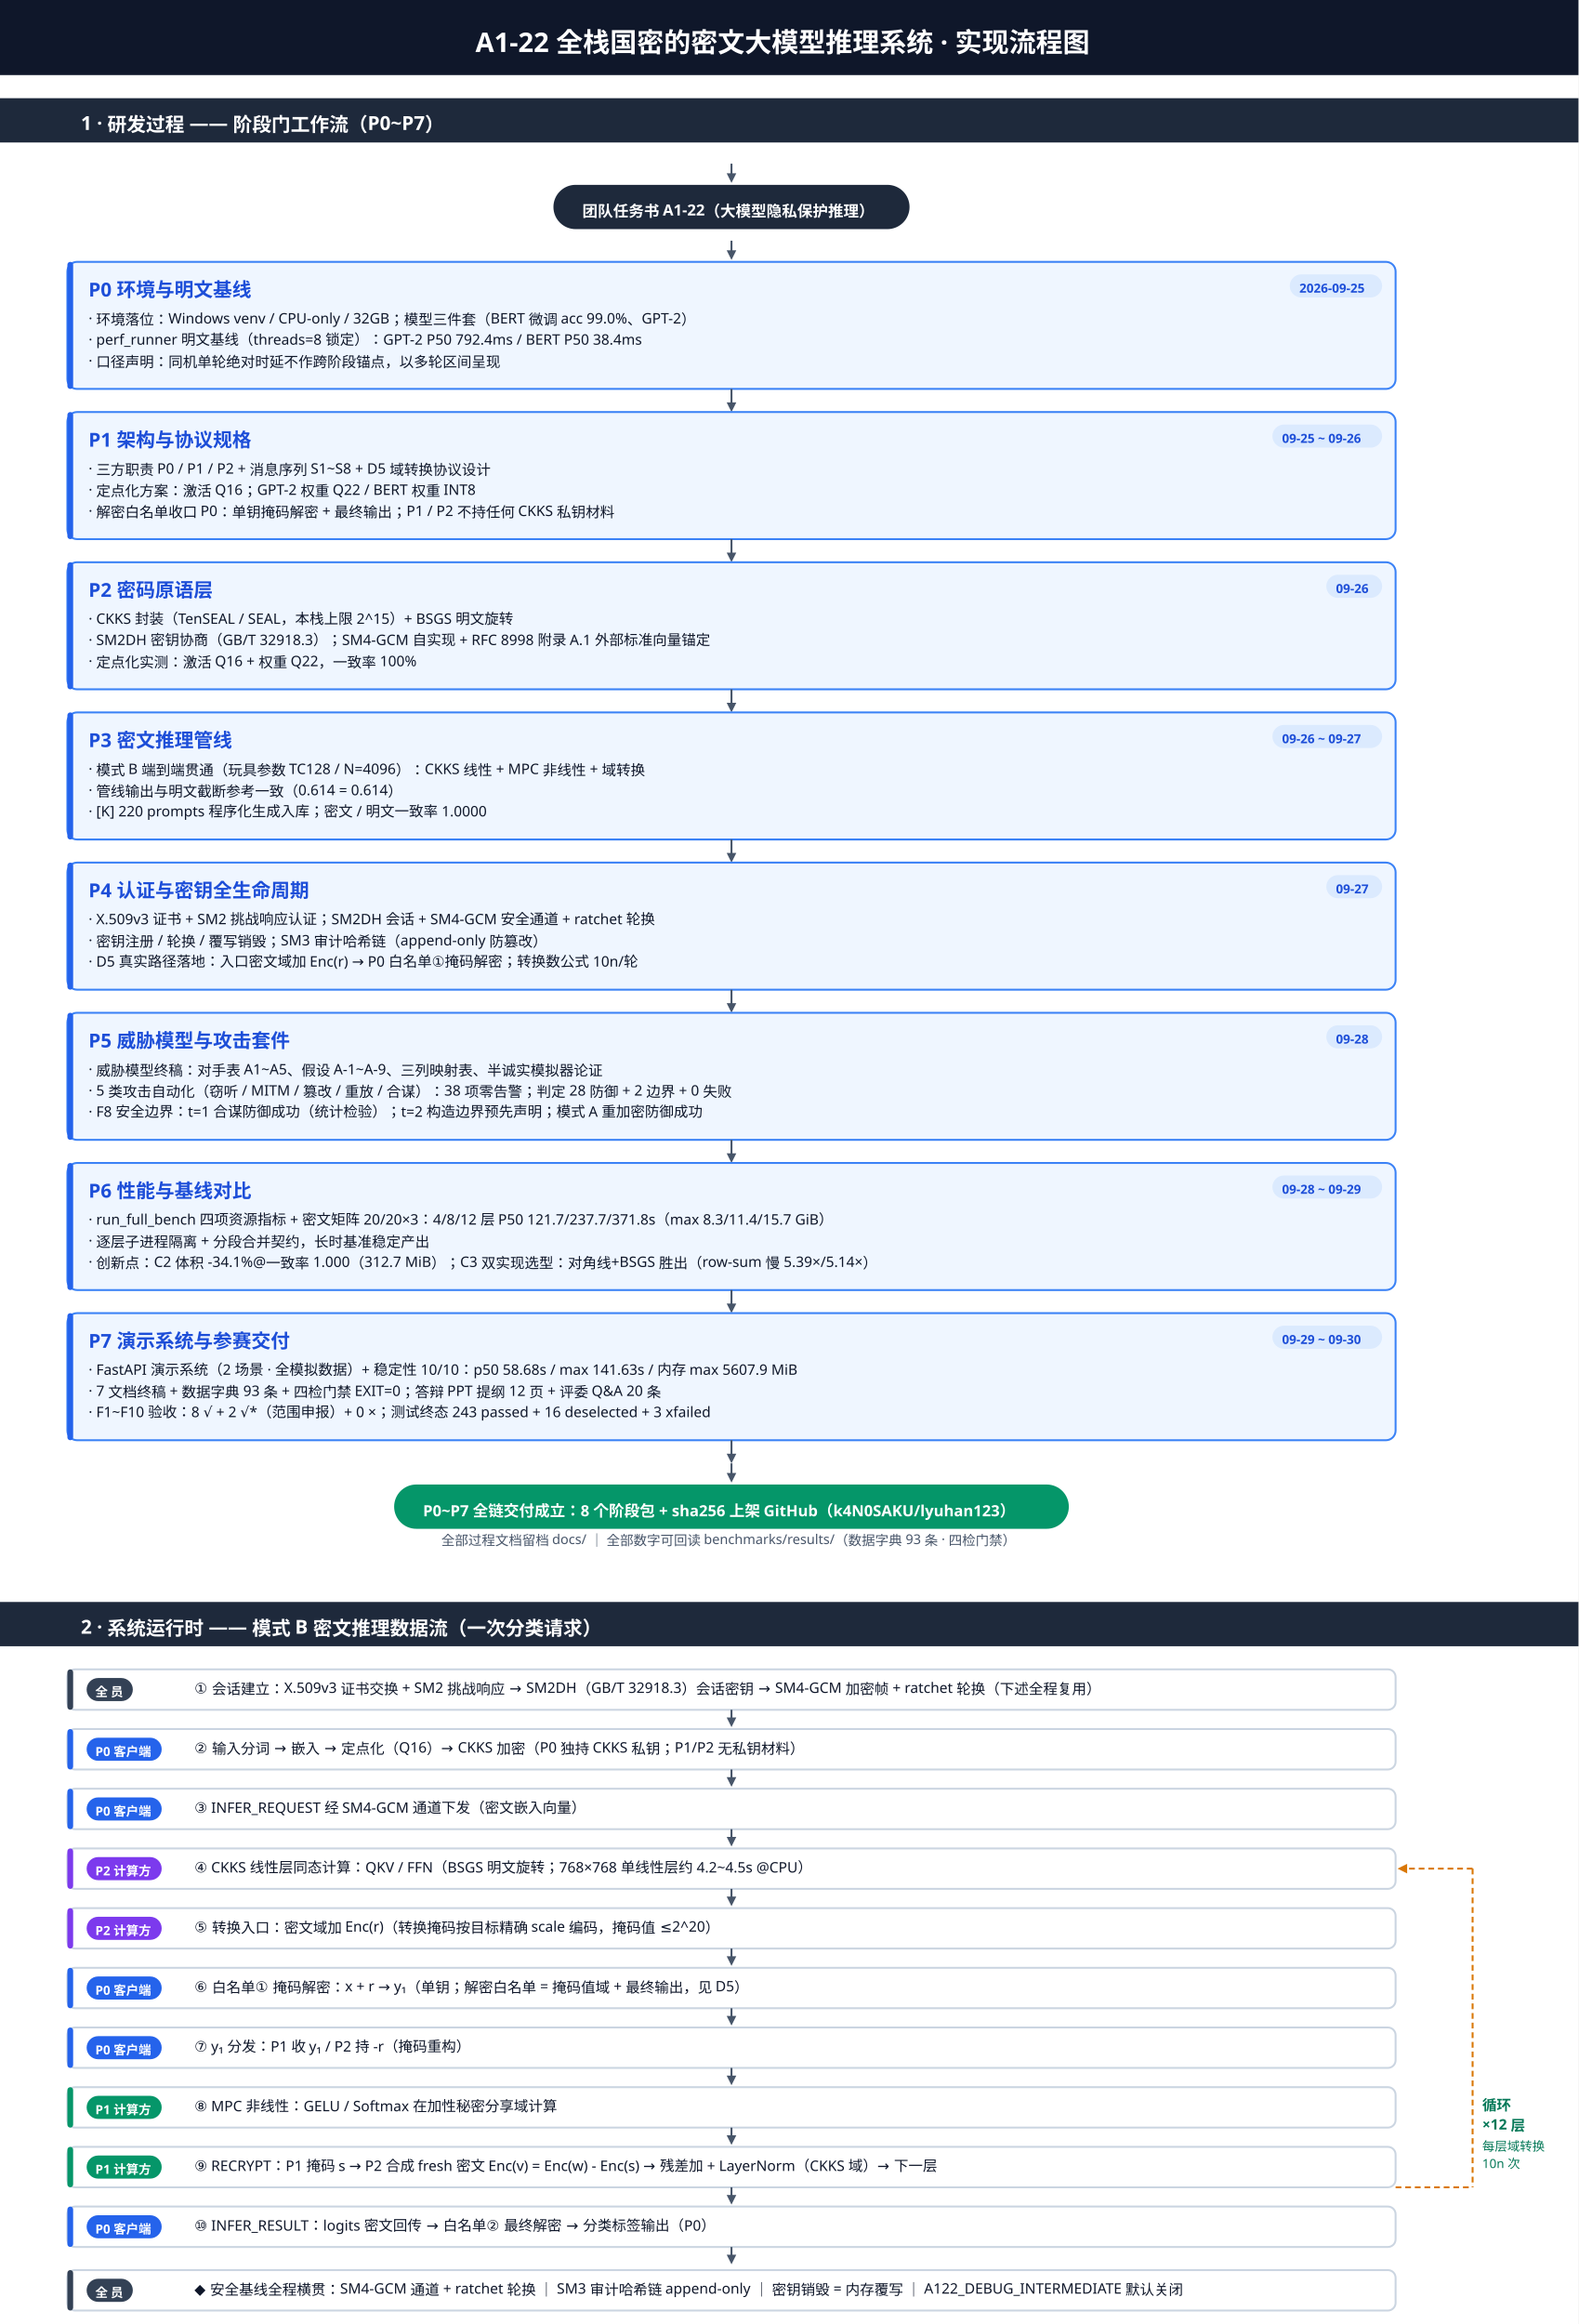
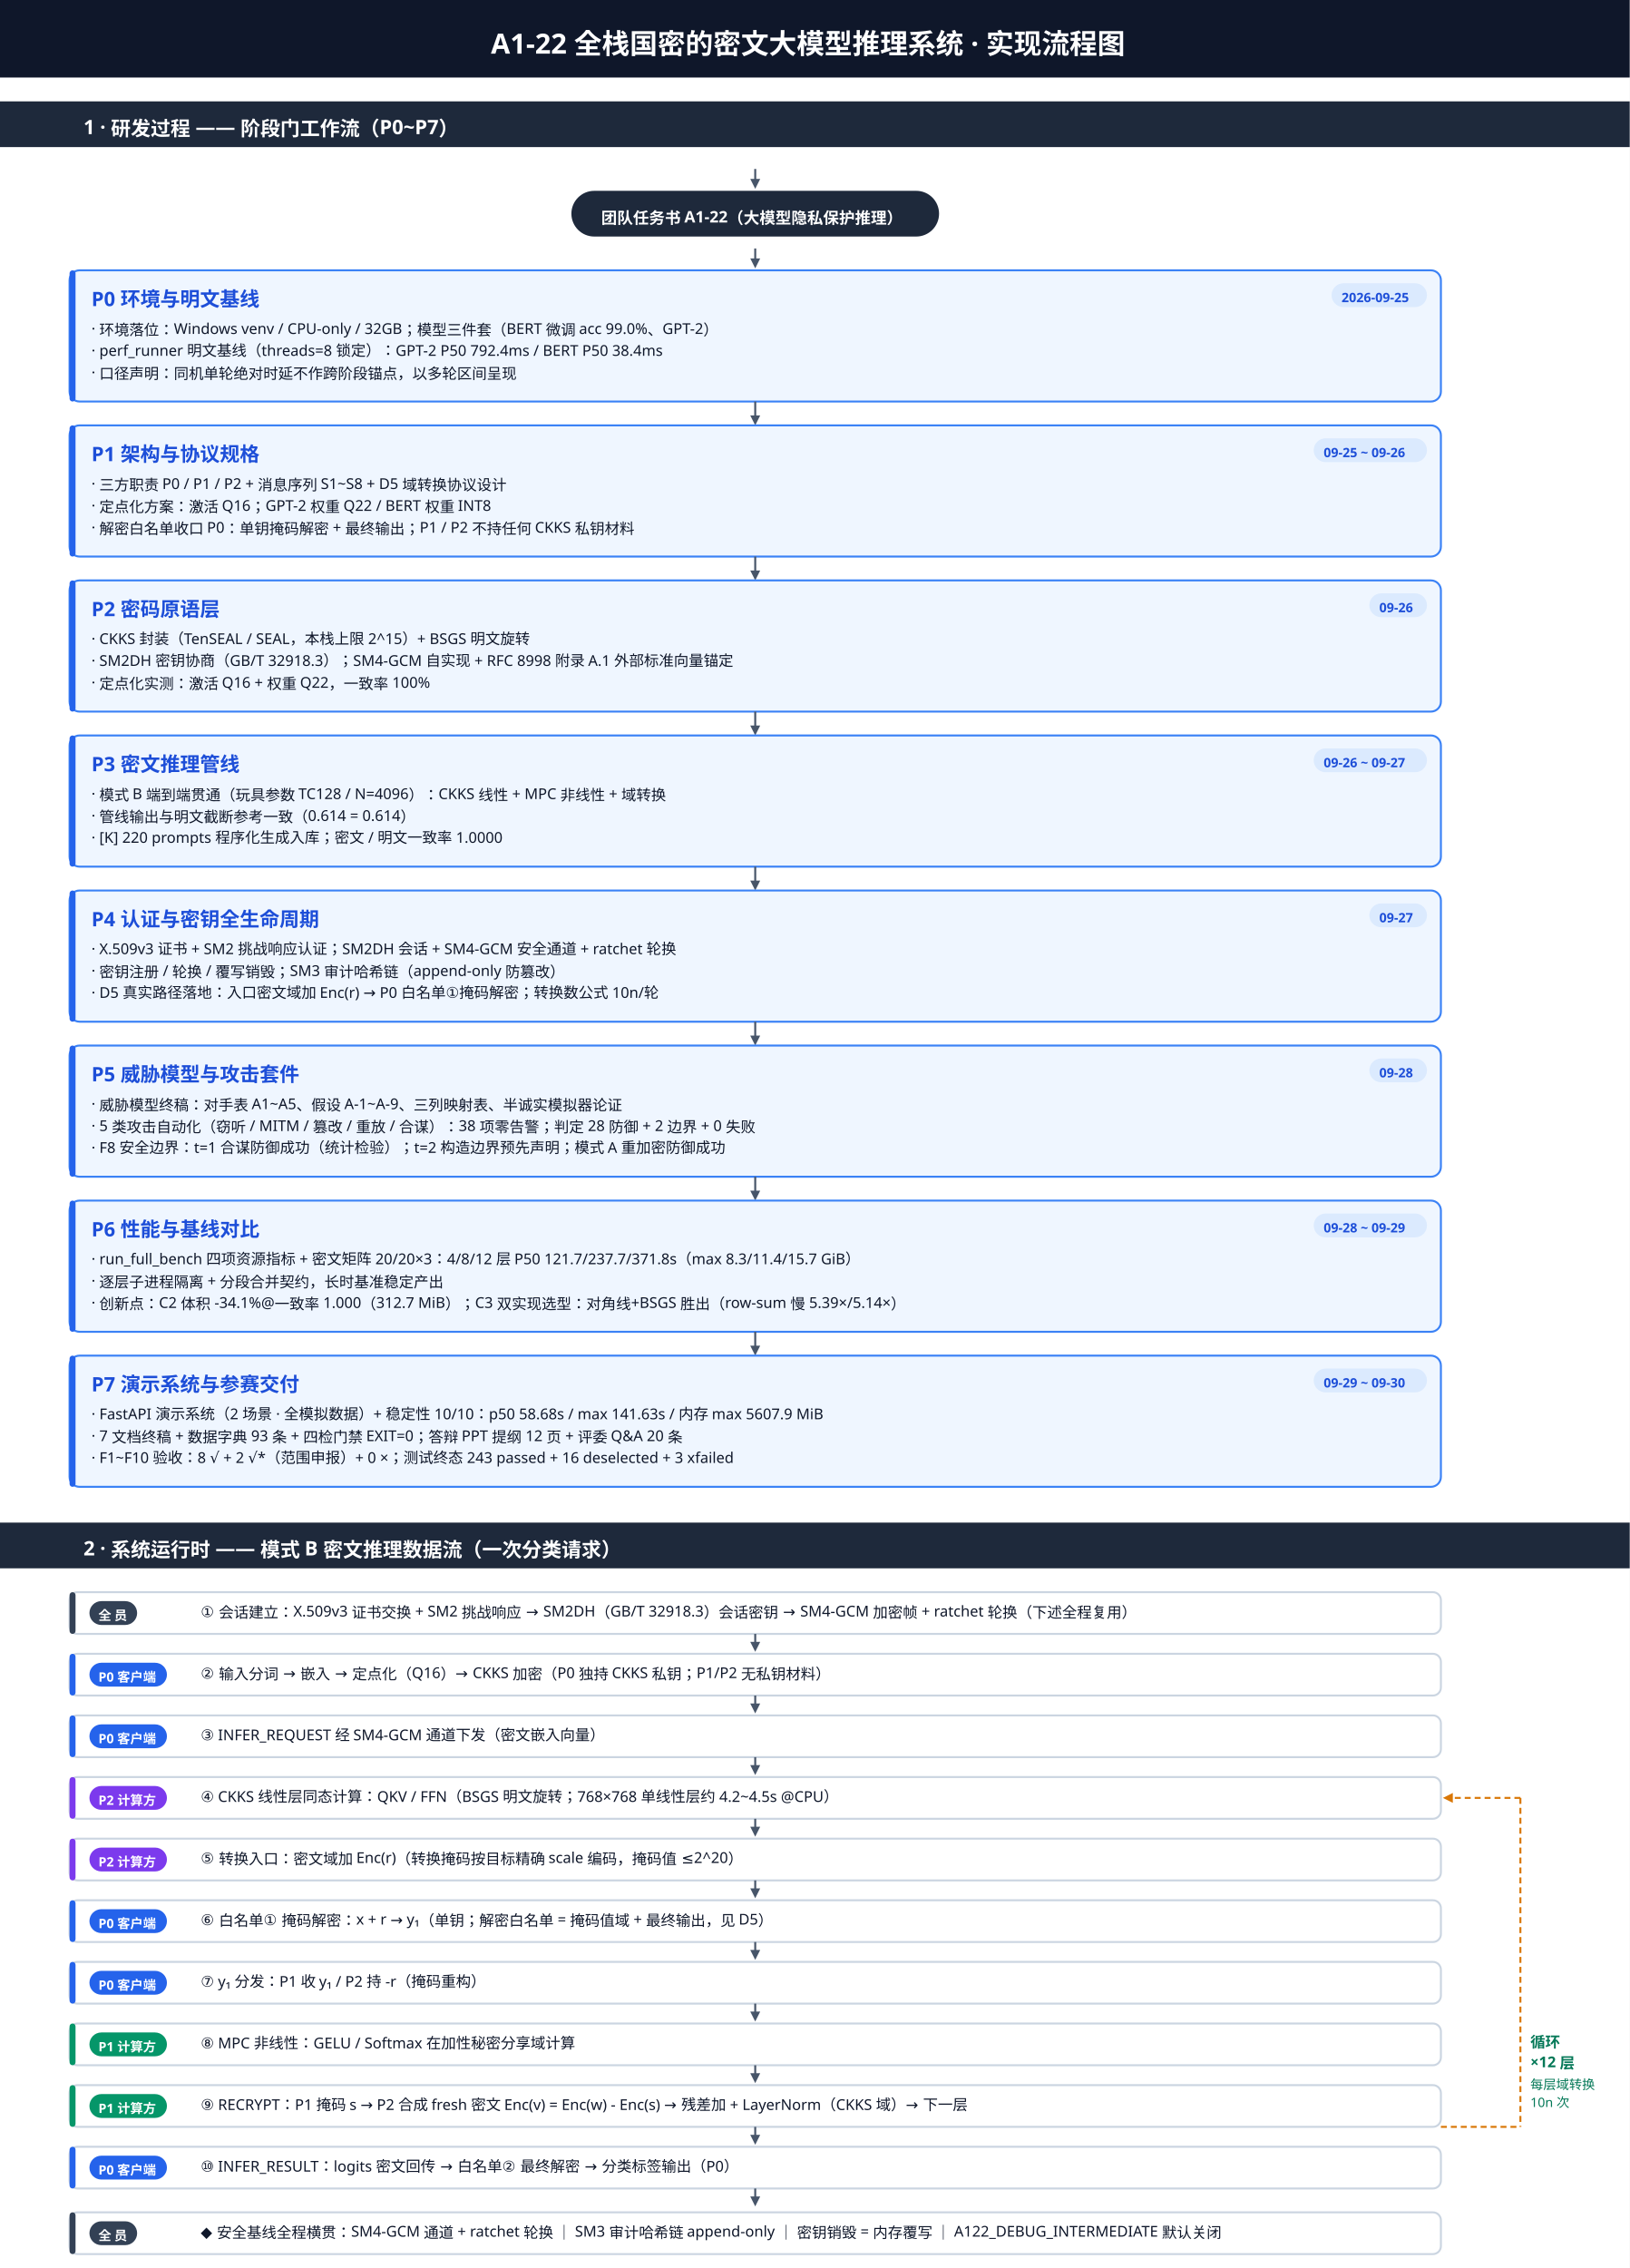
- <svg xmlns="http://www.w3.org/2000/svg" width="1640" height="2414" viewBox="0 0 1640 2414" font-family="Microsoft YaHei, PingFang SC, sans-serif">
-   <rect x="0" y="0" width="1640" height="2414" fill="#FFFFFF" />
+ <svg xmlns="http://www.w3.org/2000/svg" width="1640" height="2282" viewBox="0 0 1640 2282" font-family="Microsoft YaHei, PingFang SC, sans-serif">
+   <rect x="0" y="0" width="1640" height="2282" fill="#FFFFFF" />
  <rect x="0" y="0" width="1640" height="78" rx="0" fill="#0F172A" />
  <text x="494.0" y="54.0" font-size="28" fill="#FFFFFF" font-weight="bold">A1-22 全栈国密的密文大模型推理系统 · 实现流程图</text>
  <rect x="0" y="102" width="1640" height="46" rx="0" fill="#1E293B" />
  <text x="84.0" y="135.0" font-size="20" fill="#FFFFFF" font-weight="bold">1 · 研发过程 —— 阶段门工作流（P0~P7）</text>
  <line x1="760" y1="170" x2="760" y2="181" stroke="#475569" stroke-width="2" />
  <polygon points="755,180 765,180 760,190" fill="#475569" />
  <rect x="575.0" y="192" width="370.0" height="46" rx="23.0" fill="#1E293B" />
  <text x="605.0" y="225.0" font-size="16" fill="#FFFFFF" font-weight="bold">团队任务书 A1-22（大模型隐私保护推理）</text>
  <line x1="760" y1="250" x2="760" y2="261" stroke="#475569" stroke-width="2" />
  <polygon points="755,260 765,260 760,270" fill="#475569" />
  <rect x="70" y="272" width="1380" height="132" rx="10" fill="#EFF6FF" stroke="#3B82F6" stroke-width="2" />
  <rect x="70" y="272" width="6" height="132" rx="3" fill="#2563EB" />
  <text x="92.0" y="308.0" font-size="20" fill="#1D4ED8" font-weight="bold">P0  环境与明文基线</text>
  <rect x="1340.0" y="285" width="96.0" height="24" rx="12" fill="#DBEAFE" />
  <text x="1350.0" y="304.0" font-size="13" fill="#1D4ED8" font-weight="bold">2026-09-25</text>
  <text x="92.0" y="336.0" font-size="15" fill="#0F172A">· 环境落位：Windows venv / CPU-only / 32GB；模型三件套（BERT 微调 acc 99.0%、GPT-2）</text>
  <text x="92.0" y="358.0" font-size="15" fill="#0F172A">· perf_runner 明文基线（threads=8 锁定）：GPT-2 P50 792.4ms / BERT P50 38.4ms</text>
  <text x="92.0" y="380.0" font-size="15" fill="#0F172A">· 口径声明：同机单轮绝对时延不作跨阶段锚点，以多轮区间呈现</text>
  <line x1="760" y1="404" x2="760" y2="419" stroke="#475569" stroke-width="2" />
  <polygon points="755,418 765,418 760,428" fill="#475569" />
  <rect x="70" y="428" width="1380" height="132" rx="10" fill="#EFF6FF" stroke="#3B82F6" stroke-width="2" />
  <rect x="70" y="428" width="6" height="132" rx="3" fill="#2563EB" />
  <text x="92.0" y="464.0" font-size="20" fill="#1D4ED8" font-weight="bold">P1  架构与协议规格</text>
  <rect x="1322.0" y="441" width="114.0" height="24" rx="12" fill="#DBEAFE" />
  <text x="1332.0" y="460.0" font-size="13" fill="#1D4ED8" font-weight="bold">09-25 ~ 09-26</text>
  <text x="92.0" y="492.0" font-size="15" fill="#0F172A">· 三方职责 P0 / P1 / P2 + 消息序列 S1~S8 + D5 域转换协议设计</text>
  <text x="92.0" y="514.0" font-size="15" fill="#0F172A">· 定点化方案：激活 Q16；GPT-2 权重 Q22 / BERT 权重 INT8</text>
  <text x="92.0" y="536.0" font-size="15" fill="#0F172A">· 解密白名单收口 P0：单钥掩码解密 + 最终输出；P1 / P2 不持任何 CKKS 私钥材料</text>
  <line x1="760" y1="560" x2="760" y2="575" stroke="#475569" stroke-width="2" />
  <polygon points="755,574 765,574 760,584" fill="#475569" />
  <rect x="70" y="584" width="1380" height="132" rx="10" fill="#EFF6FF" stroke="#3B82F6" stroke-width="2" />
  <rect x="70" y="584" width="6" height="132" rx="3" fill="#2563EB" />
  <text x="92.0" y="620.0" font-size="20" fill="#1D4ED8" font-weight="bold">P2  密码原语层</text>
  <rect x="1378.0" y="597" width="58.0" height="24" rx="12" fill="#DBEAFE" />
  <text x="1388.0" y="616.0" font-size="13" fill="#1D4ED8" font-weight="bold">09-26</text>
  <text x="92.0" y="648.0" font-size="15" fill="#0F172A">· CKKS 封装（TenSEAL / SEAL，本栈上限 2^15）+ BSGS 明文旋转</text>
  <text x="92.0" y="670.0" font-size="15" fill="#0F172A">· SM2DH 密钥协商（GB/T 32918.3）；SM4-GCM 自实现 + RFC 8998 附录 A.1 外部标准向量锚定</text>
  <text x="92.0" y="692.0" font-size="15" fill="#0F172A">· 定点化实测：激活 Q16 + 权重 Q22，一致率 100%</text>
  <line x1="760" y1="716" x2="760" y2="731" stroke="#475569" stroke-width="2" />
  <polygon points="755,730 765,730 760,740" fill="#475569" />
  <rect x="70" y="740" width="1380" height="132" rx="10" fill="#EFF6FF" stroke="#3B82F6" stroke-width="2" />
  <rect x="70" y="740" width="6" height="132" rx="3" fill="#2563EB" />
  <text x="92.0" y="776.0" font-size="20" fill="#1D4ED8" font-weight="bold">P3  密文推理管线</text>
  <rect x="1322.0" y="753" width="114.0" height="24" rx="12" fill="#DBEAFE" />
  <text x="1332.0" y="772.0" font-size="13" fill="#1D4ED8" font-weight="bold">09-26 ~ 09-27</text>
  <text x="92.0" y="804.0" font-size="15" fill="#0F172A">· 模式 B 端到端贯通（玩具参数 TC128 / N=4096）：CKKS 线性 + MPC 非线性 + 域转换</text>
  <text x="92.0" y="826.0" font-size="15" fill="#0F172A">· 管线输出与明文截断参考一致（0.614 = 0.614）</text>
  <text x="92.0" y="848.0" font-size="15" fill="#0F172A">· [K] 220 prompts 程序化生成入库；密文 / 明文一致率 1.0000</text>
  <line x1="760" y1="872" x2="760" y2="887" stroke="#475569" stroke-width="2" />
  <polygon points="755,886 765,886 760,896" fill="#475569" />
  <rect x="70" y="896" width="1380" height="132" rx="10" fill="#EFF6FF" stroke="#3B82F6" stroke-width="2" />
  <rect x="70" y="896" width="6" height="132" rx="3" fill="#2563EB" />
  <text x="92.0" y="932.0" font-size="20" fill="#1D4ED8" font-weight="bold">P4  认证与密钥全生命周期</text>
  <rect x="1378.0" y="909" width="58.0" height="24" rx="12" fill="#DBEAFE" />
  <text x="1388.0" y="928.0" font-size="13" fill="#1D4ED8" font-weight="bold">09-27</text>
  <text x="92.0" y="960.0" font-size="15" fill="#0F172A">· X.509v3 证书 + SM2 挑战响应认证；SM2DH 会话 + SM4-GCM 安全通道 + ratchet 轮换</text>
  <text x="92.0" y="982.0" font-size="15" fill="#0F172A">· 密钥注册 / 轮换 / 覆写销毁；SM3 审计哈希链（append-only 防篡改）</text>
  <text x="92.0" y="1004.0" font-size="15" fill="#0F172A">· D5 真实路径落地：入口密文域加 Enc(r) → P0 白名单①掩码解密；转换数公式 10n/轮</text>
  <line x1="760" y1="1028" x2="760" y2="1043" stroke="#475569" stroke-width="2" />
  <polygon points="755,1042 765,1042 760,1052" fill="#475569" />
  <rect x="70" y="1052" width="1380" height="132" rx="10" fill="#EFF6FF" stroke="#3B82F6" stroke-width="2" />
  <rect x="70" y="1052" width="6" height="132" rx="3" fill="#2563EB" />
  <text x="92.0" y="1088.0" font-size="20" fill="#1D4ED8" font-weight="bold">P5  威胁模型与攻击套件</text>
  <rect x="1378.0" y="1065" width="58.0" height="24" rx="12" fill="#DBEAFE" />
  <text x="1388.0" y="1084.0" font-size="13" fill="#1D4ED8" font-weight="bold">09-28</text>
  <text x="92.0" y="1116.0" font-size="15" fill="#0F172A">· 威胁模型终稿：对手表 A1~A5、假设 A-1~A-9、三列映射表、半诚实模拟器论证</text>
  <text x="92.0" y="1138.0" font-size="15" fill="#0F172A">· 5 类攻击自动化（窃听 / MITM / 篡改 / 重放 / 合谋）：38 项零告警；判定 28 防御 + 2 边界 + 0 失败</text>
  <text x="92.0" y="1160.0" font-size="15" fill="#0F172A">· F8 安全边界：t=1 合谋防御成功（统计检验）；t=2 构造边界预先声明；模式 A 重加密防御成功</text>
  <line x1="760" y1="1184" x2="760" y2="1199" stroke="#475569" stroke-width="2" />
  <polygon points="755,1198 765,1198 760,1208" fill="#475569" />
  <rect x="70" y="1208" width="1380" height="132" rx="10" fill="#EFF6FF" stroke="#3B82F6" stroke-width="2" />
  <rect x="70" y="1208" width="6" height="132" rx="3" fill="#2563EB" />
  <text x="92.0" y="1244.0" font-size="20" fill="#1D4ED8" font-weight="bold">P6  性能与基线对比</text>
  <rect x="1322.0" y="1221" width="114.0" height="24" rx="12" fill="#DBEAFE" />
  <text x="1332.0" y="1240.0" font-size="13" fill="#1D4ED8" font-weight="bold">09-28 ~ 09-29</text>
  <text x="92.0" y="1272.0" font-size="15" fill="#0F172A">· run_full_bench 四项资源指标 + 密文矩阵 20/20×3：4/8/12 层 P50 121.7/237.7/371.8s（max 8.3/11.4/15.7 GiB）</text>
  <text x="92.0" y="1294.0" font-size="15" fill="#0F172A">· 逐层子进程隔离 + 分段合并契约，长时基准稳定产出</text>
  <text x="92.0" y="1316.0" font-size="15" fill="#0F172A">· 创新点：C2 体积 -34.1%@一致率 1.000（312.7 MiB）；C3 双实现选型：对角线+BSGS 胜出（row-sum 慢 5.39×/5.14×）</text>
  <line x1="760" y1="1340" x2="760" y2="1355" stroke="#475569" stroke-width="2" />
  <polygon points="755,1354 765,1354 760,1364" fill="#475569" />
  <rect x="70" y="1364" width="1380" height="132" rx="10" fill="#EFF6FF" stroke="#3B82F6" stroke-width="2" />
  <rect x="70" y="1364" width="6" height="132" rx="3" fill="#2563EB" />
  <text x="92.0" y="1400.0" font-size="20" fill="#1D4ED8" font-weight="bold">P7  演示系统与参赛交付</text>
  <rect x="1322.0" y="1377" width="114.0" height="24" rx="12" fill="#DBEAFE" />
  <text x="1332.0" y="1396.0" font-size="13" fill="#1D4ED8" font-weight="bold">09-29 ~ 09-30</text>
  <text x="92.0" y="1428.0" font-size="15" fill="#0F172A">· FastAPI 演示系统（2 场景 · 全模拟数据）+ 稳定性 10/10：p50 58.68s / max 141.63s / 内存 max 5607.9 MiB</text>
  <text x="92.0" y="1450.0" font-size="15" fill="#0F172A">· 7 文档终稿 + 数据字典 93 条 + 四检门禁 EXIT=0；答辩 PPT 提纲 12 页 + 评委 Q&amp;A 20 条</text>
  <text x="92.0" y="1472.0" font-size="15" fill="#0F172A">· F1~F10 验收：8 √ + 2 √*（范围申报）+ 0 ×；测试终态 243 passed + 16 deselected + 3 xfailed</text>
-   <line x1="760" y1="1496" x2="760" y2="1511" stroke="#475569" stroke-width="2" />
-   <polygon points="755,1510 765,1510 760,1520" fill="#475569" />
-   <line x1="760" y1="1520" x2="760" y2="1531" stroke="#475569" stroke-width="2" />
-   <polygon points="755,1530 765,1530 760,1540" fill="#475569" />
-   <rect x="409.5" y="1542" width="701.0" height="46" rx="23.0" fill="#059669" />
-   <text x="439.5" y="1575.0" font-size="16" fill="#FFFFFF" font-weight="bold">P0~P7 全链交付成立：8 个阶段包 + sha256 上架 GitHub（k4N0SAKU/lyuhan123）</text>
-   <text x="458.5" y="1605.0" font-size="14" fill="#475569">全部过程文档留档 docs/ ｜ 全部数字可回读 benchmarks/results/（数据字典 93 条 · 四检门禁）</text>
-   <rect x="0" y="1664" width="1640" height="46" rx="0" fill="#1E293B" />
-   <text x="84.0" y="1697.0" font-size="20" fill="#FFFFFF" font-weight="bold">2 · 系统运行时 —— 模式 B 密文推理数据流（一次分类请求）</text>
-   <rect x="70" y="1734" width="1380" height="42" rx="8" fill="#FFFFFF" stroke="#CBD5E1" stroke-width="2" />
-   <rect x="70" y="1734" width="6" height="42" rx="3" fill="#334155" />
-   <text x="202.0" y="1759.0" font-size="15" fill="#0F172A">①  会话建立：X.509v3 证书交换 + SM2 挑战响应 → SM2DH（GB/T 32918.3）会话密钥 → SM4-GCM 加密帧 + ratchet 轮换（下述全程复用）</text>
-   <rect x="90" y="1743.0" width="48.0" height="24" rx="12" fill="#334155" />
-   <text x="99.0" y="1762.0" font-size="13" fill="#FFFFFF" font-weight="bold">全 员</text>
-   <line x1="760.0" y1="1776" x2="760.0" y2="1785" stroke="#475569" stroke-width="2" />
-   <polygon points="755.0,1784 765.0,1784 760.0,1794" fill="#475569" />
-   <rect x="70" y="1796" width="1380" height="42" rx="8" fill="#FFFFFF" stroke="#CBD5E1" stroke-width="2" />
-   <rect x="70" y="1796" width="6" height="42" rx="3" fill="#2563EB" />
-   <text x="202.0" y="1821.0" font-size="15" fill="#0F172A">②  输入分词 → 嵌入 → 定点化（Q16）→ CKKS 加密（P0 独持 CKKS 私钥；P1/P2 无私钥材料）</text>
-   <rect x="90" y="1805.0" width="78.0" height="24" rx="12" fill="#2563EB" />
-   <text x="99.0" y="1824.0" font-size="13" fill="#FFFFFF" font-weight="bold">P0 客户端</text>
-   <line x1="760.0" y1="1838" x2="760.0" y2="1847" stroke="#475569" stroke-width="2" />
-   <polygon points="755.0,1846 765.0,1846 760.0,1856" fill="#475569" />
-   <rect x="70" y="1858" width="1380" height="42" rx="8" fill="#FFFFFF" stroke="#CBD5E1" stroke-width="2" />
-   <rect x="70" y="1858" width="6" height="42" rx="3" fill="#2563EB" />
-   <text x="202.0" y="1883.0" font-size="15" fill="#0F172A">③  INFER_REQUEST 经 SM4-GCM 通道下发（密文嵌入向量）</text>
-   <rect x="90" y="1867.0" width="78.0" height="24" rx="12" fill="#2563EB" />
-   <text x="99.0" y="1886.0" font-size="13" fill="#FFFFFF" font-weight="bold">P0 客户端</text>
-   <line x1="760.0" y1="1900" x2="760.0" y2="1909" stroke="#475569" stroke-width="2" />
-   <polygon points="755.0,1908 765.0,1908 760.0,1918" fill="#475569" />
-   <rect x="70" y="1920" width="1380" height="42" rx="8" fill="#FFFFFF" stroke="#CBD5E1" stroke-width="2" />
-   <rect x="70" y="1920" width="6" height="42" rx="3" fill="#7C3AED" />
-   <text x="202.0" y="1945.0" font-size="15" fill="#0F172A">④  CKKS 线性层同态计算：QKV / FFN（BSGS 明文旋转；768×768 单线性层约 4.2~4.5s @CPU）</text>
-   <rect x="90" y="1929.0" width="78.0" height="24" rx="12" fill="#7C3AED" />
-   <text x="99.0" y="1948.0" font-size="13" fill="#FFFFFF" font-weight="bold">P2 计算方</text>
-   <line x1="760.0" y1="1962" x2="760.0" y2="1971" stroke="#475569" stroke-width="2" />
-   <polygon points="755.0,1970 765.0,1970 760.0,1980" fill="#475569" />
-   <rect x="70" y="1982" width="1380" height="42" rx="8" fill="#FFFFFF" stroke="#CBD5E1" stroke-width="2" />
-   <rect x="70" y="1982" width="6" height="42" rx="3" fill="#7C3AED" />
-   <text x="202.0" y="2007.0" font-size="15" fill="#0F172A">⑤  转换入口：密文域加 Enc(r)（转换掩码按目标精确 scale 编码，掩码值 ≤2^20）</text>
-   <rect x="90" y="1991.0" width="78.0" height="24" rx="12" fill="#7C3AED" />
-   <text x="99.0" y="2010.0" font-size="13" fill="#FFFFFF" font-weight="bold">P2 计算方</text>
-   <line x1="760.0" y1="2024" x2="760.0" y2="2033" stroke="#475569" stroke-width="2" />
-   <polygon points="755.0,2032 765.0,2032 760.0,2042" fill="#475569" />
-   <rect x="70" y="2044" width="1380" height="42" rx="8" fill="#FFFFFF" stroke="#CBD5E1" stroke-width="2" />
-   <rect x="70" y="2044" width="6" height="42" rx="3" fill="#2563EB" />
-   <text x="202.0" y="2069.0" font-size="15" fill="#0F172A">⑥  白名单① 掩码解密：x + r → y₁（单钥；解密白名单 = 掩码值域 + 最终输出，见 D5）</text>
-   <rect x="90" y="2053.0" width="78.0" height="24" rx="12" fill="#2563EB" />
-   <text x="99.0" y="2072.0" font-size="13" fill="#FFFFFF" font-weight="bold">P0 客户端</text>
-   <line x1="760.0" y1="2086" x2="760.0" y2="2095" stroke="#475569" stroke-width="2" />
-   <polygon points="755.0,2094 765.0,2094 760.0,2104" fill="#475569" />
-   <rect x="70" y="2106" width="1380" height="42" rx="8" fill="#FFFFFF" stroke="#CBD5E1" stroke-width="2" />
-   <rect x="70" y="2106" width="6" height="42" rx="3" fill="#2563EB" />
-   <text x="202.0" y="2131.0" font-size="15" fill="#0F172A">⑦  y₁ 分发：P1 收 y₁ / P2 持 -r（掩码重构）</text>
-   <rect x="90" y="2115.0" width="78.0" height="24" rx="12" fill="#2563EB" />
-   <text x="99.0" y="2134.0" font-size="13" fill="#FFFFFF" font-weight="bold">P0 客户端</text>
-   <line x1="760.0" y1="2148" x2="760.0" y2="2157" stroke="#475569" stroke-width="2" />
-   <polygon points="755.0,2156 765.0,2156 760.0,2166" fill="#475569" />
-   <rect x="70" y="2168" width="1380" height="42" rx="8" fill="#FFFFFF" stroke="#CBD5E1" stroke-width="2" />
-   <rect x="70" y="2168" width="6" height="42" rx="3" fill="#059669" />
-   <text x="202.0" y="2193.0" font-size="15" fill="#0F172A">⑧  MPC 非线性：GELU / Softmax 在加性秘密分享域计算</text>
-   <rect x="90" y="2177.0" width="78.0" height="24" rx="12" fill="#059669" />
-   <text x="99.0" y="2196.0" font-size="13" fill="#FFFFFF" font-weight="bold">P1 计算方</text>
-   <line x1="760.0" y1="2210" x2="760.0" y2="2219" stroke="#475569" stroke-width="2" />
-   <polygon points="755.0,2218 765.0,2218 760.0,2228" fill="#475569" />
-   <rect x="70" y="2230" width="1380" height="42" rx="8" fill="#FFFFFF" stroke="#CBD5E1" stroke-width="2" />
-   <rect x="70" y="2230" width="6" height="42" rx="3" fill="#059669" />
-   <text x="202.0" y="2255.0" font-size="15" fill="#0F172A">⑨  RECRYPT：P1 掩码 s → P2 合成 fresh 密文 Enc(v) = Enc(w) - Enc(s) → 残差加 + LayerNorm（CKKS 域）→ 下一层</text>
-   <rect x="90" y="2239.0" width="78.0" height="24" rx="12" fill="#059669" />
-   <text x="99.0" y="2258.0" font-size="13" fill="#FFFFFF" font-weight="bold">P1 计算方</text>
-   <line x1="760.0" y1="2272" x2="760.0" y2="2281" stroke="#475569" stroke-width="2" />
-   <polygon points="755.0,2280 765.0,2280 760.0,2290" fill="#475569" />
-   <rect x="70" y="2292" width="1380" height="42" rx="8" fill="#FFFFFF" stroke="#CBD5E1" stroke-width="2" />
-   <rect x="70" y="2292" width="6" height="42" rx="3" fill="#2563EB" />
-   <text x="202.0" y="2317.0" font-size="15" fill="#0F172A">⑩  INFER_RESULT：logits 密文回传 → 白名单② 最终解密 → 分类标签输出（P0）</text>
-   <rect x="90" y="2301.0" width="78.0" height="24" rx="12" fill="#2563EB" />
-   <text x="99.0" y="2320.0" font-size="13" fill="#FFFFFF" font-weight="bold">P0 客户端</text>
-   <line x1="760.0" y1="2334" x2="760.0" y2="2343" stroke="#475569" stroke-width="2" />
-   <polygon points="755.0,2342 765.0,2342 760.0,2352" fill="#475569" />
-   <rect x="70" y="2358" width="1380" height="42" rx="8" fill="#FFFFFF" stroke="#CBD5E1" stroke-width="2" />
-   <rect x="70" y="2358" width="6" height="42" rx="3" fill="#334155" />
-   <text x="202.0" y="2383.0" font-size="15" fill="#0F172A">◆  安全基线全程横贯：SM4-GCM 通道 + ratchet 轮换 ｜ SM3 审计哈希链 append-only ｜ 密钥销毁 = 内存覆写 ｜ A122_DEBUG_INTERMEDIATE 默认关闭</text>
-   <rect x="90" y="2367.0" width="48.0" height="24" rx="12" fill="#334155" />
-   <text x="99.0" y="2386.0" font-size="13" fill="#FFFFFF" font-weight="bold">全 员</text>
-   <line x1="1450" y1="2272" x2="1530" y2="2272" stroke="#D97706" stroke-width="2" stroke-dasharray="6 4" />
-   <line x1="1530" y1="1941.0" x2="1530" y2="1947.0" stroke="#D97706" stroke-width="2" />
-   <line x1="1530" y1="1951.0" x2="1530" y2="1957.0" stroke="#D97706" stroke-width="2" />
-   <line x1="1530" y1="1961.0" x2="1530" y2="1967.0" stroke="#D97706" stroke-width="2" />
-   <line x1="1530" y1="1971.0" x2="1530" y2="1977.0" stroke="#D97706" stroke-width="2" />
-   <line x1="1530" y1="1981.0" x2="1530" y2="1987.0" stroke="#D97706" stroke-width="2" />
-   <line x1="1530" y1="1991.0" x2="1530" y2="1997.0" stroke="#D97706" stroke-width="2" />
-   <line x1="1530" y1="2001.0" x2="1530" y2="2007.0" stroke="#D97706" stroke-width="2" />
-   <line x1="1530" y1="2011.0" x2="1530" y2="2017.0" stroke="#D97706" stroke-width="2" />
-   <line x1="1530" y1="2021.0" x2="1530" y2="2027.0" stroke="#D97706" stroke-width="2" />
-   <line x1="1530" y1="2031.0" x2="1530" y2="2037.0" stroke="#D97706" stroke-width="2" />
-   <line x1="1530" y1="2041.0" x2="1530" y2="2047.0" stroke="#D97706" stroke-width="2" />
-   <line x1="1530" y1="2051.0" x2="1530" y2="2057.0" stroke="#D97706" stroke-width="2" />
-   <line x1="1530" y1="2061.0" x2="1530" y2="2067.0" stroke="#D97706" stroke-width="2" />
-   <line x1="1530" y1="2071.0" x2="1530" y2="2077.0" stroke="#D97706" stroke-width="2" />
-   <line x1="1530" y1="2081.0" x2="1530" y2="2087.0" stroke="#D97706" stroke-width="2" />
-   <line x1="1530" y1="2091.0" x2="1530" y2="2097.0" stroke="#D97706" stroke-width="2" />
-   <line x1="1530" y1="2101.0" x2="1530" y2="2107.0" stroke="#D97706" stroke-width="2" />
-   <line x1="1530" y1="2111.0" x2="1530" y2="2117.0" stroke="#D97706" stroke-width="2" />
-   <line x1="1530" y1="2121.0" x2="1530" y2="2127.0" stroke="#D97706" stroke-width="2" />
-   <line x1="1530" y1="2131.0" x2="1530" y2="2137.0" stroke="#D97706" stroke-width="2" />
-   <line x1="1530" y1="2141.0" x2="1530" y2="2147.0" stroke="#D97706" stroke-width="2" />
-   <line x1="1530" y1="2151.0" x2="1530" y2="2157.0" stroke="#D97706" stroke-width="2" />
-   <line x1="1530" y1="2161.0" x2="1530" y2="2167.0" stroke="#D97706" stroke-width="2" />
-   <line x1="1530" y1="2171.0" x2="1530" y2="2177.0" stroke="#D97706" stroke-width="2" />
-   <line x1="1530" y1="2181.0" x2="1530" y2="2187.0" stroke="#D97706" stroke-width="2" />
-   <line x1="1530" y1="2191.0" x2="1530" y2="2197.0" stroke="#D97706" stroke-width="2" />
-   <line x1="1530" y1="2201.0" x2="1530" y2="2207.0" stroke="#D97706" stroke-width="2" />
-   <line x1="1530" y1="2211.0" x2="1530" y2="2217.0" stroke="#D97706" stroke-width="2" />
-   <line x1="1530" y1="2221.0" x2="1530" y2="2227.0" stroke="#D97706" stroke-width="2" />
-   <line x1="1530" y1="2231.0" x2="1530" y2="2237.0" stroke="#D97706" stroke-width="2" />
-   <line x1="1530" y1="2241.0" x2="1530" y2="2247.0" stroke="#D97706" stroke-width="2" />
-   <line x1="1530" y1="2251.0" x2="1530" y2="2257.0" stroke="#D97706" stroke-width="2" />
-   <line x1="1530" y1="2261.0" x2="1530" y2="2267.0" stroke="#D97706" stroke-width="2" />
-   <line x1="1530" y1="2271.0" x2="1530" y2="2272" stroke="#D97706" stroke-width="2" />
-   <line x1="1530" y1="1941.0" x2="1460" y2="1941.0" stroke="#D97706" stroke-width="2" stroke-dasharray="6 4" />
-   <polygon points="1462,1936.0 1462,1946.0 1452,1941.0" fill="#D97706" />
-   <text x="1540.0" y="2192.0" font-size="15" fill="#047857" font-weight="bold">循环</text>
-   <text x="1540.0" y="2212.0" font-size="15" fill="#047857" font-weight="bold">×12 层</text>
-   <text x="1540.0" y="2234.0" font-size="13" fill="#047857">每层域转换</text>
-   <text x="1540.0" y="2252.0" font-size="13" fill="#047857">10n 次</text>
+   <rect x="0" y="1532" width="1640" height="46" rx="0" fill="#1E293B" />
+   <text x="84.0" y="1565.0" font-size="20" fill="#FFFFFF" font-weight="bold">2 · 系统运行时 —— 模式 B 密文推理数据流（一次分类请求）</text>
+   <rect x="70" y="1602" width="1380" height="42" rx="8" fill="#FFFFFF" stroke="#CBD5E1" stroke-width="2" />
+   <rect x="70" y="1602" width="6" height="42" rx="3" fill="#334155" />
+   <text x="202.0" y="1627.0" font-size="15" fill="#0F172A">①  会话建立：X.509v3 证书交换 + SM2 挑战响应 → SM2DH（GB/T 32918.3）会话密钥 → SM4-GCM 加密帧 + ratchet 轮换（下述全程复用）</text>
+   <rect x="90" y="1611.0" width="48.0" height="24" rx="12" fill="#334155" />
+   <text x="99.0" y="1630.0" font-size="13" fill="#FFFFFF" font-weight="bold">全 员</text>
+   <line x1="760.0" y1="1644" x2="760.0" y2="1653" stroke="#475569" stroke-width="2" />
+   <polygon points="755.0,1652 765.0,1652 760.0,1662" fill="#475569" />
+   <rect x="70" y="1664" width="1380" height="42" rx="8" fill="#FFFFFF" stroke="#CBD5E1" stroke-width="2" />
+   <rect x="70" y="1664" width="6" height="42" rx="3" fill="#2563EB" />
+   <text x="202.0" y="1689.0" font-size="15" fill="#0F172A">②  输入分词 → 嵌入 → 定点化（Q16）→ CKKS 加密（P0 独持 CKKS 私钥；P1/P2 无私钥材料）</text>
+   <rect x="90" y="1673.0" width="78.0" height="24" rx="12" fill="#2563EB" />
+   <text x="99.0" y="1692.0" font-size="13" fill="#FFFFFF" font-weight="bold">P0 客户端</text>
+   <line x1="760.0" y1="1706" x2="760.0" y2="1715" stroke="#475569" stroke-width="2" />
+   <polygon points="755.0,1714 765.0,1714 760.0,1724" fill="#475569" />
+   <rect x="70" y="1726" width="1380" height="42" rx="8" fill="#FFFFFF" stroke="#CBD5E1" stroke-width="2" />
+   <rect x="70" y="1726" width="6" height="42" rx="3" fill="#2563EB" />
+   <text x="202.0" y="1751.0" font-size="15" fill="#0F172A">③  INFER_REQUEST 经 SM4-GCM 通道下发（密文嵌入向量）</text>
+   <rect x="90" y="1735.0" width="78.0" height="24" rx="12" fill="#2563EB" />
+   <text x="99.0" y="1754.0" font-size="13" fill="#FFFFFF" font-weight="bold">P0 客户端</text>
+   <line x1="760.0" y1="1768" x2="760.0" y2="1777" stroke="#475569" stroke-width="2" />
+   <polygon points="755.0,1776 765.0,1776 760.0,1786" fill="#475569" />
+   <rect x="70" y="1788" width="1380" height="42" rx="8" fill="#FFFFFF" stroke="#CBD5E1" stroke-width="2" />
+   <rect x="70" y="1788" width="6" height="42" rx="3" fill="#7C3AED" />
+   <text x="202.0" y="1813.0" font-size="15" fill="#0F172A">④  CKKS 线性层同态计算：QKV / FFN（BSGS 明文旋转；768×768 单线性层约 4.2~4.5s @CPU）</text>
+   <rect x="90" y="1797.0" width="78.0" height="24" rx="12" fill="#7C3AED" />
+   <text x="99.0" y="1816.0" font-size="13" fill="#FFFFFF" font-weight="bold">P2 计算方</text>
+   <line x1="760.0" y1="1830" x2="760.0" y2="1839" stroke="#475569" stroke-width="2" />
+   <polygon points="755.0,1838 765.0,1838 760.0,1848" fill="#475569" />
+   <rect x="70" y="1850" width="1380" height="42" rx="8" fill="#FFFFFF" stroke="#CBD5E1" stroke-width="2" />
+   <rect x="70" y="1850" width="6" height="42" rx="3" fill="#7C3AED" />
+   <text x="202.0" y="1875.0" font-size="15" fill="#0F172A">⑤  转换入口：密文域加 Enc(r)（转换掩码按目标精确 scale 编码，掩码值 ≤2^20）</text>
+   <rect x="90" y="1859.0" width="78.0" height="24" rx="12" fill="#7C3AED" />
+   <text x="99.0" y="1878.0" font-size="13" fill="#FFFFFF" font-weight="bold">P2 计算方</text>
+   <line x1="760.0" y1="1892" x2="760.0" y2="1901" stroke="#475569" stroke-width="2" />
+   <polygon points="755.0,1900 765.0,1900 760.0,1910" fill="#475569" />
+   <rect x="70" y="1912" width="1380" height="42" rx="8" fill="#FFFFFF" stroke="#CBD5E1" stroke-width="2" />
+   <rect x="70" y="1912" width="6" height="42" rx="3" fill="#2563EB" />
+   <text x="202.0" y="1937.0" font-size="15" fill="#0F172A">⑥  白名单① 掩码解密：x + r → y₁（单钥；解密白名单 = 掩码值域 + 最终输出，见 D5）</text>
+   <rect x="90" y="1921.0" width="78.0" height="24" rx="12" fill="#2563EB" />
+   <text x="99.0" y="1940.0" font-size="13" fill="#FFFFFF" font-weight="bold">P0 客户端</text>
+   <line x1="760.0" y1="1954" x2="760.0" y2="1963" stroke="#475569" stroke-width="2" />
+   <polygon points="755.0,1962 765.0,1962 760.0,1972" fill="#475569" />
+   <rect x="70" y="1974" width="1380" height="42" rx="8" fill="#FFFFFF" stroke="#CBD5E1" stroke-width="2" />
+   <rect x="70" y="1974" width="6" height="42" rx="3" fill="#2563EB" />
+   <text x="202.0" y="1999.0" font-size="15" fill="#0F172A">⑦  y₁ 分发：P1 收 y₁ / P2 持 -r（掩码重构）</text>
+   <rect x="90" y="1983.0" width="78.0" height="24" rx="12" fill="#2563EB" />
+   <text x="99.0" y="2002.0" font-size="13" fill="#FFFFFF" font-weight="bold">P0 客户端</text>
+   <line x1="760.0" y1="2016" x2="760.0" y2="2025" stroke="#475569" stroke-width="2" />
+   <polygon points="755.0,2024 765.0,2024 760.0,2034" fill="#475569" />
+   <rect x="70" y="2036" width="1380" height="42" rx="8" fill="#FFFFFF" stroke="#CBD5E1" stroke-width="2" />
+   <rect x="70" y="2036" width="6" height="42" rx="3" fill="#059669" />
+   <text x="202.0" y="2061.0" font-size="15" fill="#0F172A">⑧  MPC 非线性：GELU / Softmax 在加性秘密分享域计算</text>
+   <rect x="90" y="2045.0" width="78.0" height="24" rx="12" fill="#059669" />
+   <text x="99.0" y="2064.0" font-size="13" fill="#FFFFFF" font-weight="bold">P1 计算方</text>
+   <line x1="760.0" y1="2078" x2="760.0" y2="2087" stroke="#475569" stroke-width="2" />
+   <polygon points="755.0,2086 765.0,2086 760.0,2096" fill="#475569" />
+   <rect x="70" y="2098" width="1380" height="42" rx="8" fill="#FFFFFF" stroke="#CBD5E1" stroke-width="2" />
+   <rect x="70" y="2098" width="6" height="42" rx="3" fill="#059669" />
+   <text x="202.0" y="2123.0" font-size="15" fill="#0F172A">⑨  RECRYPT：P1 掩码 s → P2 合成 fresh 密文 Enc(v) = Enc(w) - Enc(s) → 残差加 + LayerNorm（CKKS 域）→ 下一层</text>
+   <rect x="90" y="2107.0" width="78.0" height="24" rx="12" fill="#059669" />
+   <text x="99.0" y="2126.0" font-size="13" fill="#FFFFFF" font-weight="bold">P1 计算方</text>
+   <line x1="760.0" y1="2140" x2="760.0" y2="2149" stroke="#475569" stroke-width="2" />
+   <polygon points="755.0,2148 765.0,2148 760.0,2158" fill="#475569" />
+   <rect x="70" y="2160" width="1380" height="42" rx="8" fill="#FFFFFF" stroke="#CBD5E1" stroke-width="2" />
+   <rect x="70" y="2160" width="6" height="42" rx="3" fill="#2563EB" />
+   <text x="202.0" y="2185.0" font-size="15" fill="#0F172A">⑩  INFER_RESULT：logits 密文回传 → 白名单② 最终解密 → 分类标签输出（P0）</text>
+   <rect x="90" y="2169.0" width="78.0" height="24" rx="12" fill="#2563EB" />
+   <text x="99.0" y="2188.0" font-size="13" fill="#FFFFFF" font-weight="bold">P0 客户端</text>
+   <line x1="760.0" y1="2202" x2="760.0" y2="2211" stroke="#475569" stroke-width="2" />
+   <polygon points="755.0,2210 765.0,2210 760.0,2220" fill="#475569" />
+   <rect x="70" y="2226" width="1380" height="42" rx="8" fill="#FFFFFF" stroke="#CBD5E1" stroke-width="2" />
+   <rect x="70" y="2226" width="6" height="42" rx="3" fill="#334155" />
+   <text x="202.0" y="2251.0" font-size="15" fill="#0F172A">◆  安全基线全程横贯：SM4-GCM 通道 + ratchet 轮换 ｜ SM3 审计哈希链 append-only ｜ 密钥销毁 = 内存覆写 ｜ A122_DEBUG_INTERMEDIATE 默认关闭</text>
+   <rect x="90" y="2235.0" width="48.0" height="24" rx="12" fill="#334155" />
+   <text x="99.0" y="2254.0" font-size="13" fill="#FFFFFF" font-weight="bold">全 员</text>
+   <line x1="1450" y1="2140" x2="1530" y2="2140" stroke="#D97706" stroke-width="2" stroke-dasharray="6 4" />
+   <line x1="1530" y1="1809.0" x2="1530" y2="1815.0" stroke="#D97706" stroke-width="2" />
+   <line x1="1530" y1="1819.0" x2="1530" y2="1825.0" stroke="#D97706" stroke-width="2" />
+   <line x1="1530" y1="1829.0" x2="1530" y2="1835.0" stroke="#D97706" stroke-width="2" />
+   <line x1="1530" y1="1839.0" x2="1530" y2="1845.0" stroke="#D97706" stroke-width="2" />
+   <line x1="1530" y1="1849.0" x2="1530" y2="1855.0" stroke="#D97706" stroke-width="2" />
+   <line x1="1530" y1="1859.0" x2="1530" y2="1865.0" stroke="#D97706" stroke-width="2" />
+   <line x1="1530" y1="1869.0" x2="1530" y2="1875.0" stroke="#D97706" stroke-width="2" />
+   <line x1="1530" y1="1879.0" x2="1530" y2="1885.0" stroke="#D97706" stroke-width="2" />
+   <line x1="1530" y1="1889.0" x2="1530" y2="1895.0" stroke="#D97706" stroke-width="2" />
+   <line x1="1530" y1="1899.0" x2="1530" y2="1905.0" stroke="#D97706" stroke-width="2" />
+   <line x1="1530" y1="1909.0" x2="1530" y2="1915.0" stroke="#D97706" stroke-width="2" />
+   <line x1="1530" y1="1919.0" x2="1530" y2="1925.0" stroke="#D97706" stroke-width="2" />
+   <line x1="1530" y1="1929.0" x2="1530" y2="1935.0" stroke="#D97706" stroke-width="2" />
+   <line x1="1530" y1="1939.0" x2="1530" y2="1945.0" stroke="#D97706" stroke-width="2" />
+   <line x1="1530" y1="1949.0" x2="1530" y2="1955.0" stroke="#D97706" stroke-width="2" />
+   <line x1="1530" y1="1959.0" x2="1530" y2="1965.0" stroke="#D97706" stroke-width="2" />
+   <line x1="1530" y1="1969.0" x2="1530" y2="1975.0" stroke="#D97706" stroke-width="2" />
+   <line x1="1530" y1="1979.0" x2="1530" y2="1985.0" stroke="#D97706" stroke-width="2" />
+   <line x1="1530" y1="1989.0" x2="1530" y2="1995.0" stroke="#D97706" stroke-width="2" />
+   <line x1="1530" y1="1999.0" x2="1530" y2="2005.0" stroke="#D97706" stroke-width="2" />
+   <line x1="1530" y1="2009.0" x2="1530" y2="2015.0" stroke="#D97706" stroke-width="2" />
+   <line x1="1530" y1="2019.0" x2="1530" y2="2025.0" stroke="#D97706" stroke-width="2" />
+   <line x1="1530" y1="2029.0" x2="1530" y2="2035.0" stroke="#D97706" stroke-width="2" />
+   <line x1="1530" y1="2039.0" x2="1530" y2="2045.0" stroke="#D97706" stroke-width="2" />
+   <line x1="1530" y1="2049.0" x2="1530" y2="2055.0" stroke="#D97706" stroke-width="2" />
+   <line x1="1530" y1="2059.0" x2="1530" y2="2065.0" stroke="#D97706" stroke-width="2" />
+   <line x1="1530" y1="2069.0" x2="1530" y2="2075.0" stroke="#D97706" stroke-width="2" />
+   <line x1="1530" y1="2079.0" x2="1530" y2="2085.0" stroke="#D97706" stroke-width="2" />
+   <line x1="1530" y1="2089.0" x2="1530" y2="2095.0" stroke="#D97706" stroke-width="2" />
+   <line x1="1530" y1="2099.0" x2="1530" y2="2105.0" stroke="#D97706" stroke-width="2" />
+   <line x1="1530" y1="2109.0" x2="1530" y2="2115.0" stroke="#D97706" stroke-width="2" />
+   <line x1="1530" y1="2119.0" x2="1530" y2="2125.0" stroke="#D97706" stroke-width="2" />
+   <line x1="1530" y1="2129.0" x2="1530" y2="2135.0" stroke="#D97706" stroke-width="2" />
+   <line x1="1530" y1="2139.0" x2="1530" y2="2140" stroke="#D97706" stroke-width="2" />
+   <line x1="1530" y1="1809.0" x2="1460" y2="1809.0" stroke="#D97706" stroke-width="2" stroke-dasharray="6 4" />
+   <polygon points="1462,1804.0 1462,1814.0 1452,1809.0" fill="#D97706" />
+   <text x="1540.0" y="2060.0" font-size="15" fill="#047857" font-weight="bold">循环</text>
+   <text x="1540.0" y="2080.0" font-size="15" fill="#047857" font-weight="bold">×12 层</text>
+   <text x="1540.0" y="2102.0" font-size="13" fill="#047857">每层域转换</text>
+   <text x="1540.0" y="2120.0" font-size="13" fill="#047857">10n 次</text>
</svg>
